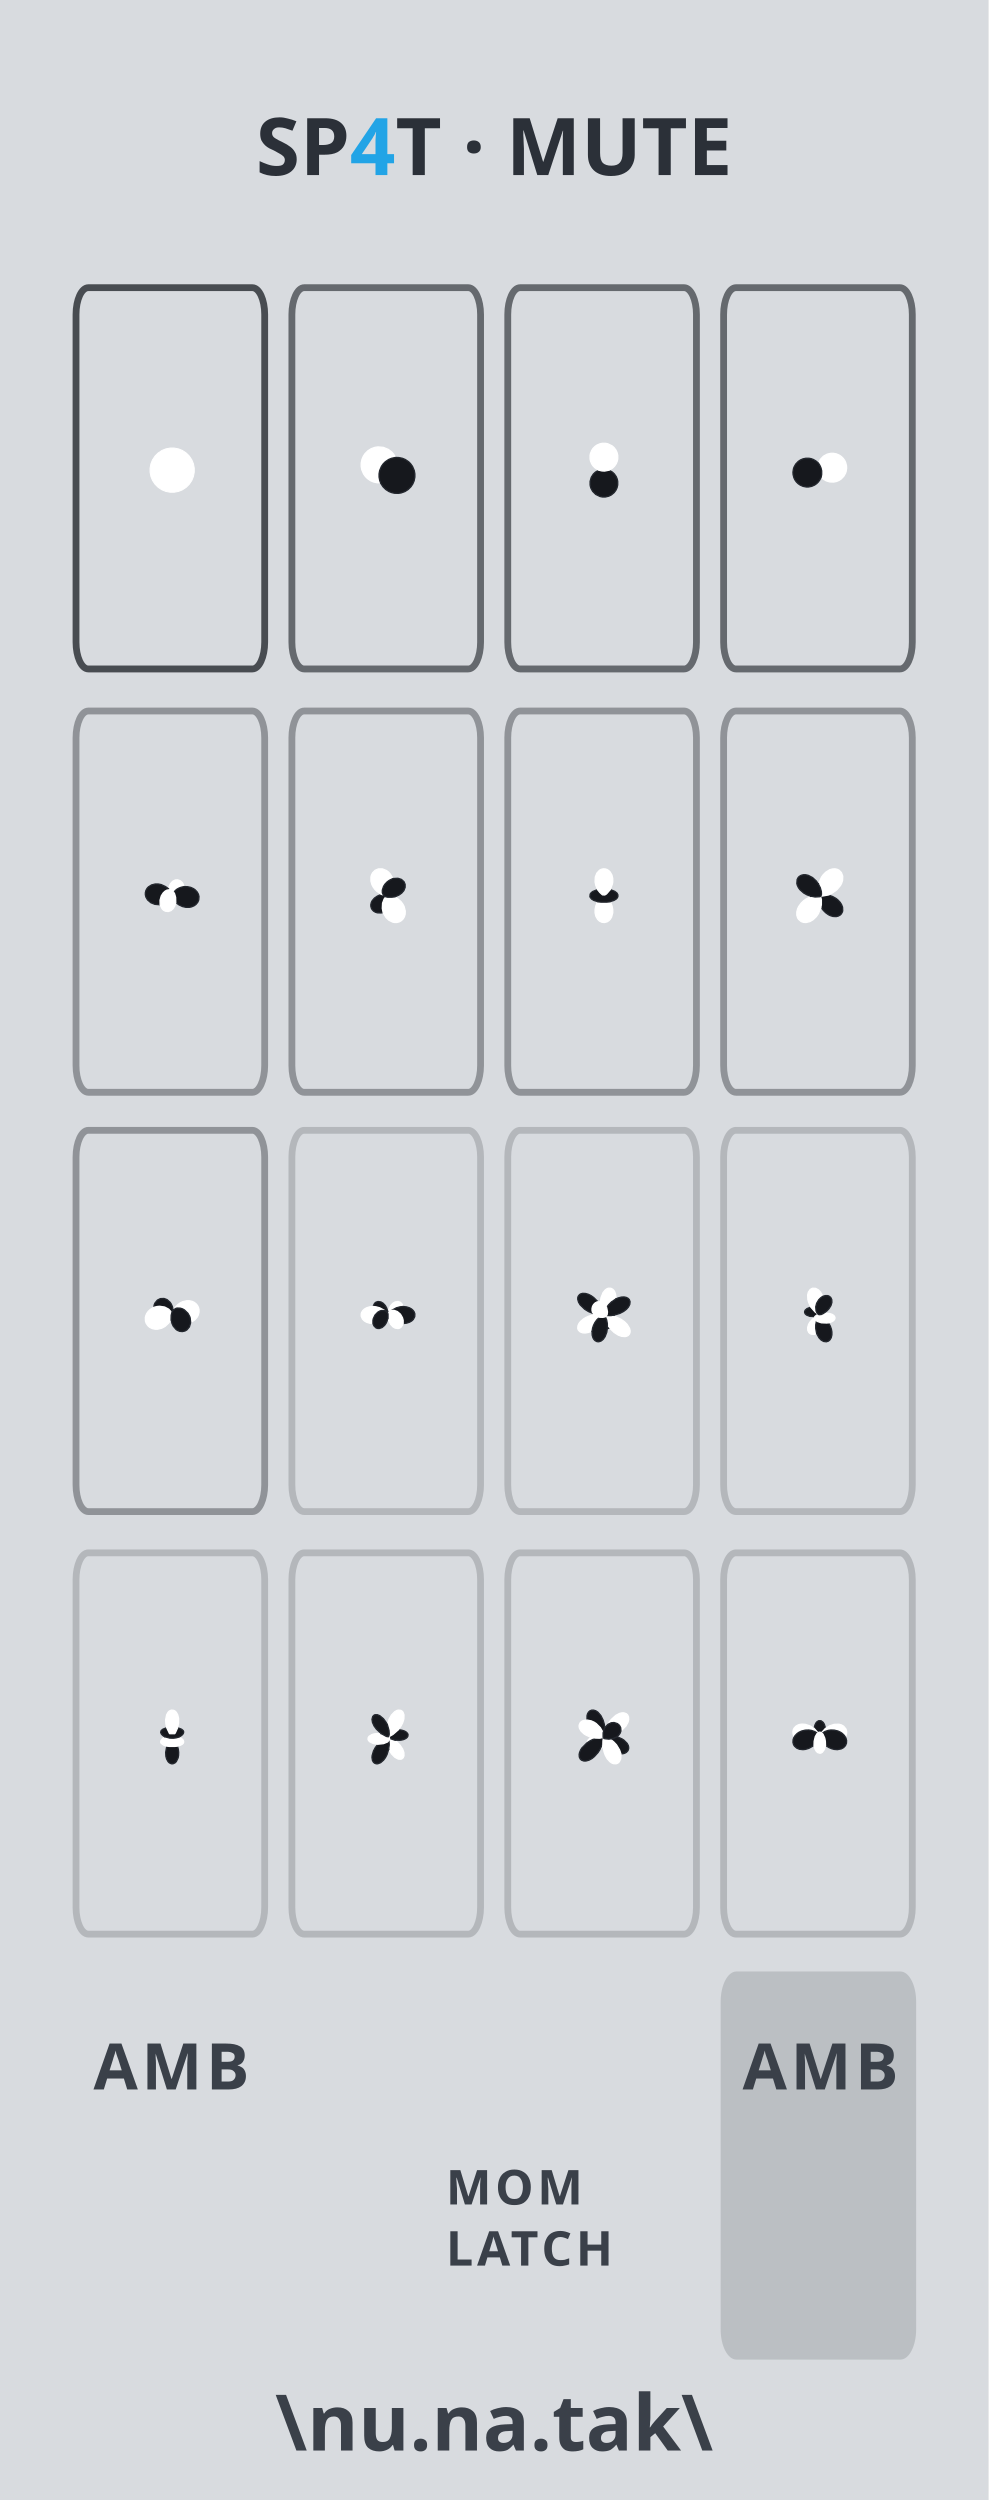
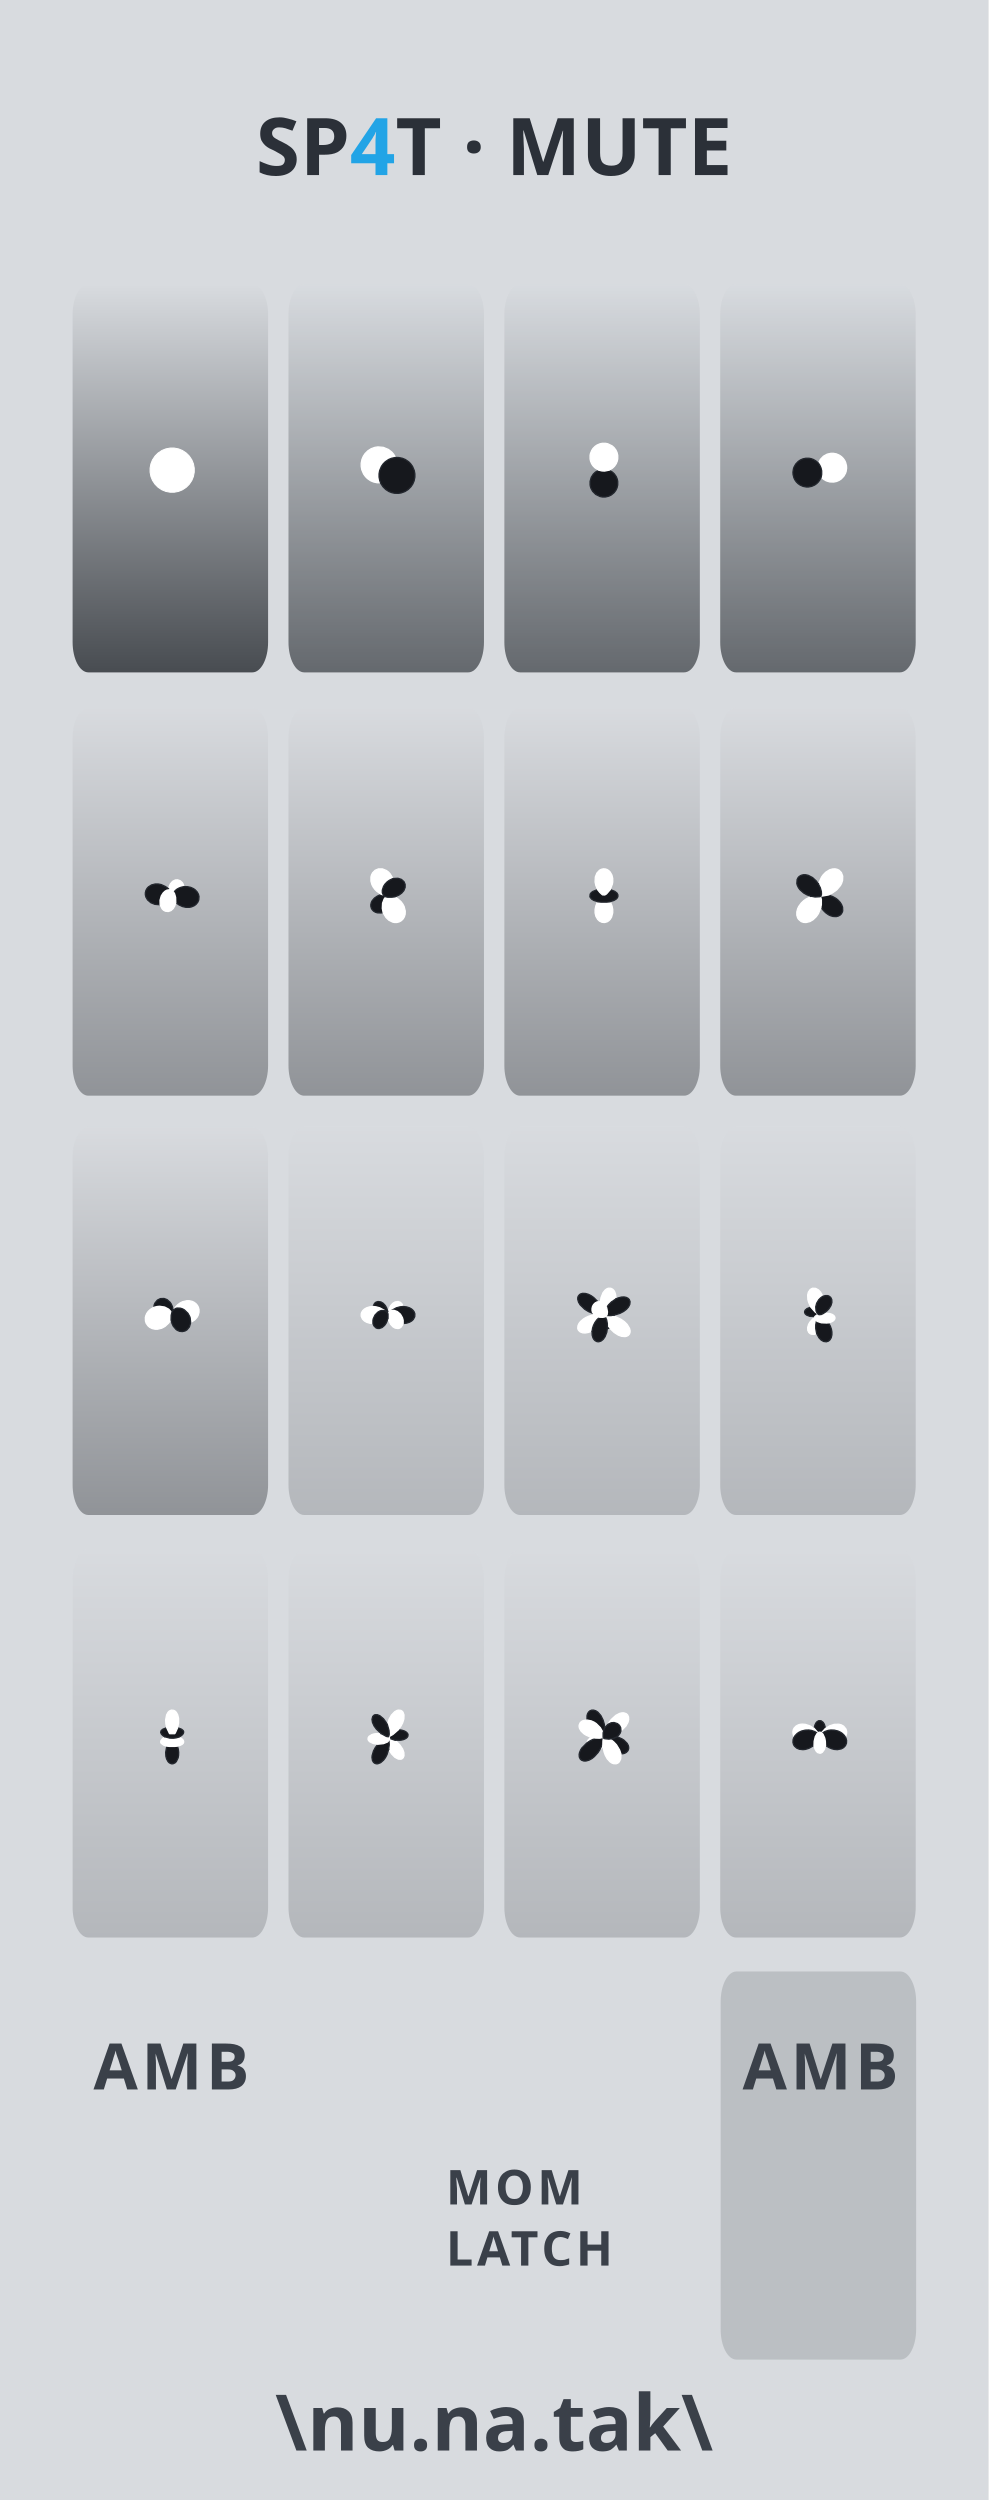
<svg xmlns="http://www.w3.org/2000/svg" version="1.1" width="50.8mm" height="128.5mm" viewBox="0 0 50.8 128.5" id="svg49">
  <defs id="harmonicGradients">
-     
-     
+     <linearGradient id="cell-g1" gradientUnits="userSpaceOnUse" x1="0" y1="14.612" x2="0" y2="34.56">
+       <stop offset="0" stop-color="#d8dbdf" />
+       <stop offset="1" stop-color="#484c51" />
+     </linearGradient>
+     <linearGradient id="cell-g2" gradientUnits="userSpaceOnUse" x1="0" y1="36.371" x2="0" y2="56.319">
+       <stop offset="0" stop-color="#d8dbdf" />
+       <stop offset="1" stop-color="#484c51" />
+     </linearGradient>
+     <linearGradient id="cell-g3" gradientUnits="userSpaceOnUse" x1="0" y1="57.923" x2="0" y2="77.871">
+       <stop offset="0" stop-color="#d8dbdf" />
+       <stop offset="1" stop-color="#484c51" />
+     </linearGradient>
+     <linearGradient id="cell-g4" gradientUnits="userSpaceOnUse" x1="0" y1="79.641" x2="0" y2="99.589">
+       <stop offset="0" stop-color="#d8dbdf" />
+       <stop offset="1" stop-color="#484c51" />
+     </linearGradient>
  </defs>
  <defs id="component-defs">
    
    
    
    
    
  </defs>
  <g id="panel">
    <rect id="background" x="0" y="0" width="50.8" height="128.5" fill="#d8dbdf" />
    <rect style="fill:#bbbfc3;stroke:none" id="rect138" width="10.048" height="19.948" x="37.042" y="101.335" rx="0.809" ry="1.552" />
-     <rect style="opacity:0.5;fill:none;stroke:#484c51;stroke-width:0.35" id="rect129" width="9.698" height="19.598" x="3.907" y="58.098" rx="0.634" ry="1.377" />
-     <rect style="opacity:0.25;fill:none;stroke:#484c51;stroke-width:0.35" id="rect126" width="9.698" height="19.598" x="37.194" y="58.098" rx="0.634" ry="1.377" />
-     <rect style="opacity:0.5;fill:none;stroke:#484c51;stroke-width:0.35" id="rect130" width="9.698" height="19.598" x="37.194" y="36.546" rx="0.634" ry="1.377" />
-     <rect style="opacity:0.25;fill:none;stroke:#484c51;stroke-width:0.35" id="rect125" width="9.698" height="19.598" x="37.194" y="79.816" rx="0.634" ry="1.377" />
-     <rect style="opacity:0.25;fill:none;stroke:#484c51;stroke-width:0.35" id="rect124" width="9.698" height="19.598" x="26.099" y="79.816" rx="0.634" ry="1.377" />
-     <rect style="opacity:0.25;fill:none;stroke:#484c51;stroke-width:0.35" id="rect123" width="9.698" height="19.598" x="15.003" y="79.816" rx="0.634" ry="1.377" />
-     <rect style="opacity:0.25;fill:none;stroke:#484c51;stroke-width:0.35" id="rect122" width="9.698" height="19.598" x="3.907" y="79.816" rx="0.634" ry="1.377" />
-     <rect style="opacity:0.25;fill:none;stroke:#484c51;stroke-width:0.35" id="rect127" width="9.698" height="19.598" x="26.099" y="58.098" rx="0.634" ry="1.377" />
-     <rect style="opacity:0.5;fill:none;stroke:#484c51;stroke-width:0.35" id="rect131" width="9.698" height="19.598" x="26.099" y="36.546" rx="0.634" ry="1.377" />
-     <rect style="opacity:0.25;fill:none;stroke:#484c51;stroke-width:0.35" id="rect128" width="9.698" height="19.598" x="15.003" y="58.098" rx="0.634" ry="1.377" />
-     <rect style="opacity:0.5;fill:none;stroke:#484c51;stroke-width:0.35" id="rect132" width="9.698" height="19.598" x="15.003" y="36.546" rx="0.634" ry="1.377" />
+     <rect style="opacity:0.5;fill:url(#cell-g3);stroke:none" id="rect129" width="10.048" height="19.948" x="3.732" y="57.923" rx="0.809" ry="1.552" />
+     <rect style="opacity:0.25;fill:url(#cell-g3);stroke:none" id="rect126" width="10.048" height="19.948" x="37.019" y="57.923" rx="0.809" ry="1.552" />
+     <rect style="opacity:0.5;fill:url(#cell-g2);stroke:none" id="rect130" width="10.048" height="19.948" x="37.019" y="36.371" rx="0.809" ry="1.552" />
+     <rect style="opacity:0.25;fill:url(#cell-g4);stroke:none" id="rect125" width="10.048" height="19.948" x="37.019" y="79.641" rx="0.809" ry="1.552" />
+     <rect style="opacity:0.25;fill:url(#cell-g4);stroke:none" id="rect124" width="10.048" height="19.948" x="25.924" y="79.641" rx="0.809" ry="1.552" />
+     <rect style="opacity:0.25;fill:url(#cell-g4);stroke:none" id="rect123" width="10.048" height="19.948" x="14.828" y="79.641" rx="0.809" ry="1.552" />
+     <rect style="opacity:0.25;fill:url(#cell-g4);stroke:none" id="rect122" width="10.048" height="19.948" x="3.732" y="79.641" rx="0.809" ry="1.552" />
+     <rect style="opacity:0.25;fill:url(#cell-g3);stroke:none" id="rect127" width="10.048" height="19.948" x="25.924" y="57.923" rx="0.809" ry="1.552" />
+     <rect style="opacity:0.5;fill:url(#cell-g2);stroke:none" id="rect131" width="10.048" height="19.948" x="25.924" y="36.371" rx="0.809" ry="1.552" />
+     <rect style="opacity:0.25;fill:url(#cell-g3);stroke:none" id="rect128" width="10.048" height="19.948" x="14.828" y="57.923" rx="0.809" ry="1.552" />
+     <rect style="opacity:0.5;fill:url(#cell-g2);stroke:none" id="rect132" width="10.048" height="19.948" x="14.828" y="36.371" rx="0.809" ry="1.552" />
    <text id="title" x="25.4" y="9" style="font-family:'Rounded Mplus 1c', 'Arial Rounded MT Bold', sans-serif;font-weight:bold;font-size:4.1px;text-anchor:middle;fill:#2b3038">
      <tspan id="tspan1">SP<tspan fill="#22a4e6" id="title-accent">4</tspan>T · MUTE</tspan>
    </text>
    <text x="8.707" y="107.4" id="text43" style="font-weight:600;font-size:3.3px;font-family:'Barlow Condensed', 'Arial Narrow', sans-serif;letter-spacing:0.2;text-anchor:middle;fill:#3a4049">
      <tspan id="tspan2" x="8.807" y="107.4">AMB</tspan>
    </text>
    <text x="42.072" y="107.4" id="text46" style="font-weight:600;font-size:3.3px;font-family:'Barlow Condensed', 'Arial Narrow', sans-serif;letter-spacing:0.2;text-anchor:middle;fill:#3a4049">
      <tspan id="tspan85" x="42.172" y="107.4">AMB</tspan>
    </text>
    <text id="brand" x="25.4" y="125.958" font-family="'Rounded Mplus 1c', 'Arial Rounded MT Bold', sans-serif" font-size="4" font-weight="700" text-anchor="middle" fill="#3a4049">\nu.na.tak\</text>
    <g fill-rule="evenodd" stroke-width="2.2" stroke-linejoin="round" id="g4-59" transform="matrix(0.03,0,0,0.03,18.44835,44.5379)">
      <path d="M 38.02,79.63 31.6,79.42 28.18,78.35 24.97,76.42 22.51,73.75 21.22,71.4 20.37,67.97 v -2.78 l 0.85,-3.64 1.5,-2.99 3.75,-4.39 4.92,-3.42 6.63,-3 h 1.28 l 2.14,0.86 3.21,2.78 1.61,0.54 -3,3.63 -2.78,7.28 -0.43,8.98 1.71,7.06 z" id="path1-83" style="fill:#16181d;stroke:#23272e" />
      <path d="m 41.44,48.61 -3.21,-0.86 -2.99,-1.92 -4.92,-3.64 -2.89,-2.89 -3,-4.06 -2.14,-4.07 -1.71,-5.99 v -7.27 l 0.86,-3.21 1.92,-3.85 4.39,-4.39 5.56,-2.35 h 7.06 l 6.85,2.78 3.42,2.57 2.89,3.1 4.71,7.91 -0.54,0.75 -5.56,2.36 -3.85,2.78 -3.75,3.96 -2.35,3.63 -2.14,6.42 v 4.5 z" id="path2-0" style="fill:#ffffff;stroke:#ffffff" />
      <path d="M 65.19,95.89 H 60.7 l -3,-0.64 -6.42,-3.21 -5.02,-4.81 -4.71,-7.92 -1.5,-7.49 0.43,-8.98 2.78,-7.28 2.89,-3.53 3.21,0.64 h 6.84 l 5.35,-0.64 5.57,3.64 5.24,4.81 2.99,4.07 2.14,4.06 1.93,7.71 -0.22,5.56 -1.28,4.28 -2.14,3.64 -2.89,2.88 -3.63,2.14 z" id="path3-90" style="fill:#ffffff;stroke:#ffffff" />
      <path d="m 56.2,52.67 h -6.84 l -3,-0.64 -2.78,-1.28 -1.82,-1.82 -1.71,-4.06 v -4.5 l 2.14,-6.42 2.35,-3.63 3.75,-3.96 3.85,-2.78 6.2,-3 8.56,-0.43 5.99,1.93 4.39,3.96 1.92,4.49 v 5.35 l -2.13,5.35 -3.75,4.38 -4.49,3.21 -7.06,3.21 z" id="path4-7" style="fill:#16181d;stroke:#23272e" />
    </g>
-     <rect style="opacity:0.5;fill:none;stroke:#484c51;stroke-width:0.35" id="rect133" width="9.698" height="19.598" x="3.907" y="36.546" rx="0.634" ry="1.377" />
+     <rect style="opacity:0.5;fill:url(#cell-g2);stroke:none" id="rect133" width="10.048" height="19.948" x="3.732" y="36.371" rx="0.809" ry="1.552" />
    <g fill-rule="evenodd" stroke-width="2.2" stroke-linejoin="round" id="g4-9" transform="matrix(0.03,0,0,0.03,40.63998,44.54135)">
      <path d="m 78.06,85.77 -5.52,-0.24 -4.6,-1.37 -3.22,-1.61 -4.83,-3.46 -4.02,-4.02 -2.77,-3.91 -1.15,-0.69 0.93,-11.73 -0.47,-3.68 -1.26,-4.03 0.92,-0.69 h 4.83 l 8.74,-1.83 0.92,0.91 5.29,1.85 5.75,3.21 2.99,2.3 4.25,4.49 2.31,3.68 1.83,4.6 0.24,6.21 -0.47,1.84 -1.84,3.45 -1.95,1.95 -3.22,1.84 z" id="path1-67" style="fill:#16181d;stroke:#23272e" />
      <path d="m 54.14,50.58 -2.19,-0.35 0.93,-2.76 -0.69,-6.9 -2.07,-5.98 -2.31,-4.14 v -1.38 l 5.07,-11.04 2.99,-4.14 4.25,-4.26 6.67,-4.14 4.83,-1.38 4.37,-0.23 3.45,0.69 3.45,1.61 4.02,4.03 2.31,6.21 -0.24,7.13 -1.6,5.06 -2.07,3.91 -6.33,7.47 -7.36,5.29 -5.06,2.31 -0.92,0.92 z" id="path2-89" style="fill:#ffffff;stroke:#ffffff" />
      <path d="m 26.31,95.89 -4.14,-0.23 -4.14,-1.38 -4.48,-3.8 -1.62,-2.53 -1.38,-4.6 V 77.6 l 1.38,-5.29 1.84,-3.91 4.37,-5.98 4.26,-4.03 3.45,-2.52 7.36,-3.68 0.92,-0.92 1.84,-0.24 5.75,1.16 h 5.98 l 3.45,-0.92 1.5,5.17 v 8.97 l -0.92,4.14 0.22,1.15 -0.68,0.69 -3.68,9.2 -3.68,5.29 -5.41,5.18 -5.52,3.22 z" id="path3-7" style="fill:#ffffff;stroke:#ffffff" />
      <path d="m 50,51.73 -8.28,0.46 -5.75,-1.16 -1.84,0.24 -0.92,-0.93 -5.29,-1.83 -5.75,-3.23 -6.33,-5.63 -2.53,-3.45 -2.07,-4.37 -0.69,-2.76 0.47,-6.9 1.83,-3.45 1.96,-1.95 3.22,-1.85 3.68,-0.92 h 3.91 l 4.37,0.92 7.59,3.91 6.33,5.87 2.75,3.91 1.15,0.69 v 1.15 l 2.99,5.75 1.85,6.67 0.23,4.6 -0.93,2.99 z" id="path4-5" style="fill:#16181d;stroke:#23272e" />
    </g>
    <g fill-rule="evenodd" stroke-width="2.2" stroke-linejoin="round" id="g4-52" transform="matrix(0.03,0,0,0.03,7.35283,66.09235)">
      <path d="m 49.14,46 -4.11,-5.18 -3.24,-2.37 -4.75,-2.16 -8.64,-1.3 -5.61,0.65 -4.54,1.51 0.76,-4.43 1.3,-3.24 4.21,-5.07 5.18,-2.59 6.26,-0.22 5.19,1.94 5.07,4.43 1.94,2.81 2.16,4.75 1.3,6.05 -1.51,1.94 z" id="path1-4" style="fill:#16181d;stroke:#23272e" />
      <path d="m 81.75,62.85 -0.33,-4.86 -1.51,-5.61 -3.02,-5.4 -4.21,-4.43 -4.76,-3.02 -5.18,-1.52 h -4.32 l -5.07,1.84 2.37,-3.67 3.35,-3.56 4.32,-3.24 4.32,-2.16 7.13,-1.73 h 4.31 l 4.97,1.08 3.24,1.51 3.24,2.38 2.48,2.91 1.73,3.24 1.08,4.1 v 4.54 l -1.51,5.4 -1.94,3.45 -3.78,4.21 z" id="path2-9" style="fill:#ffffff;stroke:#ffffff" />
      <path d="M 24.95,74.3 H 20.63 L 15.66,73.22 11.34,71.06 8.43,68.57 5.4,64.25 4.11,60.37 3.89,54.54 l 0.65,-3.03 1.73,-4.1 2.59,-3.67 3.56,-3.35 5.62,-3.46 5.83,-1.51 4.53,-0.43 8.64,1.3 6.91,3.67 4.43,4.86 0.65,1.94 -0.87,3.67 v 6.48 l -4.1,6.7 -6.37,5.93 -5.61,3.03 z" id="path3-4" style="fill:#ffffff;stroke:#ffffff" />
      <path d="M 67.49,78.4 62.74,77.97 58.64,76.24 56.48,74.73 51.62,69 49.46,64.25 48.6,59.93 l -0.65,-0.86 0.21,-8.64 1.52,-6.05 1.94,-2.8 0.11,-0.97 0.43,0.43 4.32,-2.59 1.94,-0.44 5.62,0.22 3.88,1.3 3.03,1.72 5.94,5.73 3.02,5.4 0.86,2.59 0.87,7.99 -2.16,7.34 -4.21,5.08 -3.24,1.94 z" id="path4-47" style="fill:#16181d;stroke:#23272e" />
    </g>
    <g fill-rule="evenodd" stroke-width="2.2" stroke-linejoin="round" id="g6" transform="matrix(0.03,0,0,0.03,18.4482,66.0952)">
      <path d="m 50,48.16 -0.1,-4.54 0.78,-0.77 1.35,-4.64 2.32,-4.25 3.77,-4.16 3.86,-2.32 5.03,-0.77 3.67,1.16 2.61,2.22 1.74,3.09 0.48,2.23 -6.76,0.77 -7.73,2.71 -8.89,5.41 -1.45,1.83 z" id="path1-9" style="fill:#ffffff;stroke:#ffffff" />
      <path d="M 49.81,48.16 49.32,46.52 47.68,44.3 38.4,38.69 31.06,36.18 24.1,35.41 l 2.61,-5.51 2.42,-2.03 3.67,-1.16 5.02,0.77 3.87,2.32 3.77,4.16 2.32,4.25 1.35,4.64 0.77,0.77 z" id="path2-55" style="fill:#16181d;stroke:#23272e" />
      <path d="M 23.91,64.59 17.92,63.82 13.08,62.27 9.41,60.15 6.03,56.76 3.9,51.93 v -4.06 l 0.78,-2.51 1.93,-3.09 2.8,-2.61 3.67,-2.13 4.84,-1.54 5.99,-0.78 5.22,0.58 6.57,1.74 8.12,4.45 h -4.45 l -3.48,0.97 -4.44,2.7 -2.81,2.8 -2.12,3.1 -1.94,4.63 -0.58,2.71 z" id="path3-6" style="fill:#ffffff;stroke:#ffffff" />
      <path d="m 75.9,64.59 -0.1,-5.7 -0.58,-2.71 -1.93,-4.63 -2.13,-3.1 -2.8,-2.8 -4.44,-2.7 -3.48,-0.97 -4.64,0.39 0.19,-0.39 8.12,-4.45 6.57,-1.74 5.22,-0.58 5.99,0.78 4.83,1.54 3.67,2.13 2.61,2.42 1.74,2.51 1.16,3.28 -0.19,4.84 -2.51,4.83 -2.81,2.61 -3.67,2.12 -4.83,1.55 z" id="path4-1" style="fill:#16181d;stroke:#23272e" />
      <path d="M 67.01,73.1 61.98,72.32 58.12,70 54.35,65.85 51.64,60.63 50.68,56.96 49.9,56.18 v -7.92 l 1.94,-3.67 2.99,-2.03 2.13,-0.58 h 3.48 l 5.41,1.93 5.31,4.54 3.48,6 1.16,4.44 v 5.8 l -0.77,1.93 -3,4.35 -2.51,1.55 z" id="path5" style="fill:#ffffff;stroke:#ffffff" />
      <path d="M 34.73,73.1 31.64,72.9 29.13,71.94 25.74,68.55 24,64.69 v -5.8 l 0.58,-2.71 2.9,-6.18 4.74,-4.93 3.67,-2.12 2.51,-0.78 h 5.42 l 2.89,1.36 2.61,2.99 0.58,1.74 v 7.92 l -0.77,0.78 -0.97,3.67 -1.74,3.67 -2.31,3.29 -4.35,3.77 z" id="path6" style="fill:#16181d;stroke:#23272e" />
    </g>
    <g fill-rule="evenodd" stroke-width="2.2" stroke-linejoin="round" id="g8" transform="matrix(0.03,0,0,0.03,29.54431,66.09235)">
      <path fill="#16181d" stroke="#23272e" d="m 68.08,52.17 -1.37,-0.22 -3.55,-1.03 3.55,-0.58 z M 56.41,73 l -0.57,-0.57 0.11,-5.84 4.01,5.61 -0.35,0.57 z" id="path1-5" />
      <path d="m 54.58,37.07 -2.86,-4.92 -2.86,-2.86 -2.75,-1.6 -2.17,-0.58 0.91,-6.63 3.43,-8.7 3.78,-4.69 2.52,-1.83 2.74,-1.15 h 4.35 l 3.21,1.61 2.17,2.17 1.6,2.75 1.37,4.57 0.46,6.87 -7.66,5.38 -4.92,4.92 z" id="path2-91" style="fill:#ffffff;stroke:#ffffff" />
      <path d="M 17.96,80.78 13.61,80.55 9.26,78.95 6.4,76.32 5.49,74.49 5.03,72.66 l 0.46,-4.58 1.83,-3.89 2.52,-3.2 4.92,-4.24 4.12,-2.52 5.03,-2.28 8.24,-2.52 h 0.91 l 4.35,2.97 4.58,1.15 0.34,0.34 -4.8,4.58 -3.21,4.57 -2.74,5.73 -2.29,8.92 -6.07,2.18 z" id="path3-3" style="fill:#ffffff;stroke:#ffffff" />
      <path d="m 86.16,86.96 -5.95,-0.46 -5.72,-2.06 -7.1,-4.57 -6.29,-6.07 -5.26,-7.32 -0.92,-7.1 -2.4,-6.75 2.06,-1.6 7.78,-0.23 5.95,1.37 11.21,5.27 5.72,4.12 4.47,4.46 4.12,6.87 0.91,3.66 v 2.74 l -0.91,2.98 -2.18,2.63 -2.52,1.37 z" id="path4-8" style="fill:#ffffff;stroke:#ffffff" />
      <path d="M 31.23,47.37 23.45,44.16 16.82,40.04 9.15,32.61 6.4,28.03 5.03,23.22 v -2.74 l 0.69,-2.52 2.4,-3.09 2.52,-1.37 2.97,-0.69 4.81,0.23 4.8,1.37 4.58,2.29 4.58,3.21 7.21,7.2 -4.69,2.18 -2.64,2.63 -1.83,3.2 -0.91,3.67 v 3.43 z" id="path5-8" style="fill:#16181d;stroke:#23272e" />
      <path d="m 62.13,51.03 -7.44,-0.11 0.92,-2.06 0.45,-4.12 -0.45,-3.89 -1.15,-3.67 3.44,-4.8 4.92,-4.92 6.86,-4.58 0.92,-1.14 0.45,0.45 2.75,-1.37 5.95,-1.6 4.58,-0.23 3.66,0.69 3.2,1.6 2.18,2.17 1.37,3.66 -0.46,4.58 -2.28,4.58 -3.55,4 -4.81,3.67 -6.64,3.43 -8.69,2.52 -0.92,0.68 -1.6,-0.23 z" id="path6-9" style="fill:#16181d;stroke:#23272e" />
      <path d="m 41.07,95.89 -2.97,-0.23 -3.2,-1.61 -2.18,-2.17 -1.6,-2.75 -1.37,-4.57 -0.23,-6.18 -0.46,-0.46 0.69,-0.92 0.68,-4.57 1.6,-4.81 2.29,-4.58 3.21,-4.57 4.46,-4.47 h 5.72 l 4.58,-1.14 2.4,5.61 1.15,6.41 v 7.55 l 0.45,0.68 -0.68,0.92 -0.69,5.26 -2.97,7.78 -3.21,4.58 -3.55,2.86 z" id="path7" style="fill:#16181d;stroke:#23272e" />
      <path d="m 47.71,54 -5.49,-0.22 -6.18,-2.06 -3.78,-2.41 0.46,-0.45 -2.52,-3.89 -0.68,-2.75 v -3.43 l 0.91,-3.67 1.83,-3.2 2.64,-2.63 3.43,-1.83 4.8,-0.46 0.46,-0.46 0.46,0.69 3.43,1.14 4.24,3.78 2.97,5.49 1.37,7.1 -0.68,4.8 -2.18,2.86 -1.83,0.92 z" id="path8-4" style="fill:#ffffff;stroke:#ffffff" />
    </g>
    <g fill-rule="evenodd" stroke-width="2.2" stroke-linejoin="round" id="g6-3" transform="matrix(0.03,0,0,0.03,40.63953,66.09235)">
      <path d="m 40.4,83.1 -4.8,-0.2 -2,-0.8 -2.5,-2.1 -1.8,-3.8 -0.2,-4.8 1.6,-5.4 2.2,-3.8 4.9,-5.5 3.2,-2.4 0.9,3.5 2.2,2.2 -1.2,7 v 5.8 l 1.8,8.8 z" id="path1-95" style="fill:#ffffff;stroke:#ffffff" />
      <path d="m 41.2,53.1 -0.4,-0.4 -8,-0.4 -5.6,-2.2 -2.3,-2.1 -1,-2.2 v -2 l 1,-2.2 3.1,-2.7 6.8,-2.6 2.9,4.1 4.1,4.3 6.7,4.7 -2.5,0.1 -2,0.8 z m 17.4,-6 -3.1,0.5 3,-1.6 z" id="path2-17" style="fill:#16181d;stroke:#23272e" />
      <path d="m 46.4,48.1 -4.6,-3.4 -7.3,-8.3 -3.6,-7.8 -1.4,-5 -0.4,-7.8 1.2,-5 3.3,-4.7 3.8,-2 5.4,0.2 4.8,2.6 3.7,3.9 3.8,7 -3.7,2.7 -3.3,3.3 -2.2,3.2 -2.2,5 -0.8,4 0.2,5.4 1,3.2 z" id="path3-45" style="fill:#ffffff;stroke:#ffffff" />
      <path d="m 61.2,95.9 -4.8,-0.6 -4.2,-2.4 -3.7,-3.9 -4,-7.2 -1.6,-9 V 67 l 1.3,-6.9 4.4,2.2 5.2,1.2 11.7,-0.1 -0.4,0.4 3,5.4 1.8,5.2 0.8,4.6 v 5 l -1.2,5 -2.2,3.6 -2.5,2.1 z" id="path4-14" style="fill:#16181d;stroke:#23272e" />
      <path d="m 61.6,63.7 -9,-0.4 -7.2,-2.4 -3.5,-3.1 -0.8,-2.2 0.2,-2.8 3.5,-2.9 7.2,-0.6 3.2,-1.6 3.6,-0.8 8.2,0.6 3.8,1.2 2.6,1.6 1.5,1.5 1,2.2 v 2 l -1,2.2 -1.9,1.9 -2.8,1.6 -4.6,1.6 z" id="path5-6" style="fill:#ffffff;stroke:#ffffff" />
      <path d="m 52.6,49.1 -4,0.4 -1.6,-1 -1.9,-2.1 -1.6,-3.4 -0.6,-7 1.6,-6.2 3.6,-6 3.3,-3.3 3.6,-2.6 4.4,-1.2 h 3.8 l 2.2,0.6 3.3,2.5 1.8,3.8 0.2,4.8 -1.6,5.4 -3.4,5.4 -3.7,3.9 -5.8,4.2 z" id="path6-0" style="fill:#16181d;stroke:#23272e" />
    </g>
    <g fill-rule="evenodd" stroke-width="2.2" stroke-linejoin="round" id="g4-3" transform="matrix(0.03,0,0,0.03,7.35268,87.78223)">
      <path d="m 51.42,95.9 h -3.05 l -3.46,-1.63 -2.14,-2.14 -2.44,-4.48 -1.22,-4.47 -0.41,-6.72 1.94,-11.09 5.09,0.81 13.73,-0.51 -0.2,1.02 1.22,4.27 0.61,5.5 -0.2,5.29 -0.81,4.07 -3.06,6.31 -2.14,2.14 z" id="path1-22" style="fill:#16181d;stroke:#23272e" />
      <path d="m 54.07,66.18 h -8.34 l -5.5,-0.61 -4.88,-1.63 -4.38,-3.15 -0.82,-2.04 0.41,-2.44 2.75,-3.56 4.27,-2.85 5.7,1.63 4.89,0.61 5.9,-0.21 8.35,-2.03 5.59,4.37 1.22,2.04 0.41,2.24 -0.81,2.24 -1.53,1.52 -2.85,1.63 -4.88,1.63 z" id="path2-14" style="fill:#ffffff;stroke:#ffffff" />
      <path d="m 51.63,52.14 -5.9,-0.21 -7.33,-2.03 -1.02,0.2 -4.07,-3.05 -2.14,-2.34 -1.02,-2.65 0.82,-3.05 2.75,-2.34 6.71,-2.65 3.77,8.25 1.22,2.03 0.92,0.31 7.93,-0.21 5.09,-10.38 6.72,2.65 2.75,2.34 0.81,2.03 -0.2,1.84 -0.82,1.83 -2.13,2.34 -4.07,2.85 -5.91,1.63 z" id="path3-77" style="fill:#16181d;stroke:#23272e" />
      <path d="m 54.38,44.3 h -8.96 l -4.88,-10.18 -1.43,-6.51 -0.41,-7.12 1.63,-8.35 2.44,-4.48 2.14,-2.13 3.46,-1.63 4.28,0.41 2.23,1.22 2.14,2.13 2.44,4.48 1.43,5.9 v 7.94 l -1.63,8.14 -3.66,8.15 z" id="path4-0" style="fill:#ffffff;stroke:#ffffff" />
    </g>
    <g fill-rule="evenodd" stroke-width="2.2" stroke-linejoin="round" id="g6-9" transform="matrix(0.03,0,0,0.03,18.44835,87.78254)">
      <path d="m 72.05,88.05 -4.67,-0.21 -5.93,-3.18 -5.62,-5.83 -4.45,-7 -0.21,-2.54 0.84,-5.94 -0.42,-7.41 0.64,-1.06 0.31,-2.65 9.75,3.6 7.53,7.31 5.09,7.42 2.12,5.94 0.21,5.72 -1.48,3.39 -2.02,1.8 z" id="path1-57" style="fill:#ffffff;stroke:#ffffff" />
      <path d="m 62.51,55.83 -9.75,-3.39 -0.96,-2.02 -1.06,-0.84 2.65,-0.96 4.88,-2.97 5.51,-4.45 3.6,-3.81 6.15,0.85 4.66,1.48 3.18,1.91 2.02,2.22 0.85,2.12 -0.43,2.97 -1.48,2.12 -2.02,1.59 -3.6,1.7 -3.39,0.84 -3.18,0.43 -7.21,-0.21 z" id="path2-2" style="fill:#16181d;stroke:#23272e" />
      <path d="m 32.41,95.89 h -2.97 l -2.76,-1.06 -1.8,-1.59 -1.7,-2.96 -0.84,-5.09 0.21,-3.18 2.33,-8.06 3.18,-5.93 3.82,-4.88 -0.32,-0.74 6.99,-0.42 4.45,-0.85 4.88,-1.91 3.6,-3.18 0.53,7.31 -0.84,5.94 0.21,2.33 -0.85,0.85 -2.33,7.63 -2.76,5.3 -3.18,4.24 -4.98,4.35 z" id="path3-97" style="fill:#16181d;stroke:#23272e" />
      <path d="m 51.48,49.47 -0.74,-0.11 1.27,-4.24 -0.21,-5.08 -1.48,-6.57 -1.7,-4.03 v -1.49 l 0.64,-0.63 2.33,-7.63 4.03,-7.21 5.62,-5.83 3.81,-2.12 2.33,-0.64 4.45,0.43 2.12,1.27 1.59,1.8 1.7,4.67 -0.21,6.99 -2.12,6.78 -3.18,5.94 -3.82,4.88 0.21,0.42 -9.85,8.58 z" id="path4-6" style="fill:#ffffff;stroke:#ffffff" />
      <path d="m 31.98,62.4 -7.42,-1.27 -6.15,-2.97 -2.01,-2.22 -0.85,-2.12 0.43,-2.97 1.48,-2.12 4.56,-2.86 3.39,-1.06 4.24,-0.64 7.21,0.21 0.42,-0.42 7.84,4.24 2.55,1.06 3.18,0.42 0.95,0.74 0.64,1.49 -0.21,2.97 -3.29,3.71 -6.78,2.75 z" id="path5-82" style="fill:#ffffff;stroke:#ffffff" />
      <path d="m 50.42,49.68 -3.39,-0.63 -7.63,-4.24 -1.69,-0.43 -0.22,-0.85 -7.52,-6.88 -4.03,-5.52 -2.76,-6.14 -0.84,-5.3 1.27,-4.88 2.44,-2.44 1.69,-0.63 h 3.82 l 4.24,1.69 6.25,5.2 4.03,5.51 2.54,4.03 2.97,10.38 0.42,6.57 -0.63,3.18 z" id="path6-99" style="fill:#16181d;stroke:#23272e" />
    </g>
    <g fill-rule="evenodd" stroke-width="2.2" stroke-linejoin="round" id="g8-8" transform="matrix(0.03,0,0,0.03,29.54446,87.78284)">
      <path d="m 21.22,59.79 0.12,-1.77 1.41,-2.83 4.6,-4.84 9.56,1.54 -5.07,1.77 -5.67,2.83 z m 22.65,11.09 -0.36,-0.36 2.36,-4.48 2.24,-6.25 0.12,6.49 z" id="path1-3" style="fill:#ffffff;stroke:#ffffff" />
      <path d="m 79.25,79.13 -0.59,-0.35 -1.89,-6.61 -4.01,-7.07 -6.01,-6.73 -6.61,-4.95 5.43,-0.94 7.08,-3.07 8.25,3.77 3.31,2.13 5.54,5.54 1.89,3.54 0.7,2.83 v 2.83 l -1.18,3.3 -2.71,2.95 -3.07,1.65 -2.83,0.71 h -2.83 z" id="path2-7" style="fill:#16181d;stroke:#23272e" />
      <path d="M 48.58,42.81 46.11,37.5 43.75,33.96 36.79,27 33.25,24.64 28.06,22.28 20.39,20.75 20.87,20.28 v -6.84 l 0.94,-3.31 1.65,-2.83 2.48,-2.24 3.07,-1.18 h 3.3 l 3.77,1.18 3.54,2.36 5.07,5.78 3.78,7.55 2.12,7.31 0.47,4.01 0.71,0.71 -2.36,6.13 z" id="path3-12" style="fill:#16181d;stroke:#23272e" />
      <path d="m 79.25,39.5 -0.82,-6.25 -1.89,-3.3 -3.42,-2.95 -4.25,-1.65 -4.01,-0.24 -4.72,1.18 -3.06,1.89 -0.12,-0.35 5.42,-7.79 7.91,-7.19 6.37,-3.31 4.01,-0.94 h 3.54 l 4.01,1.42 2.24,2 1.65,3.54 0.23,4.48 -1.18,4.72 -3.53,6.37 z" id="path4-61" style="fill:#ffffff;stroke:#ffffff" />
      <path d="M 19.1,91.16 H 15.56 L 11.55,89.75 9.31,87.74 7.66,84.21 7.42,79.72 l 0.71,-3.3 1.89,-4.48 2.12,-3.3 8.61,-8.61 5.42,-3.54 5.67,-2.83 5.19,-1.89 5.89,0.24 5.66,-1.18 0.59,0.82 -0.7,2.6 -0.24,5.42 -0.94,2.83 -4.01,8.73 -3.31,5.19 -6.36,7.08 -4.13,3.42 -5.19,2.83 z" id="path5-7" style="fill:#16181d;stroke:#23272e" />
      <path d="m 70.76,95.88 -4.48,-0.23 -2.6,-0.95 -3.54,-2.36 -4.6,-5.07 -3.3,-5.9 -2.12,-5.89 -1.42,-7.79 -0.71,-0.71 0.24,-10.61 0.83,-4.6 4.48,1.65 h 6.37 l 3.3,2.12 3.54,2.83 4.6,4.84 5.42,8.96 2.36,7.08 -0.47,8.26 -2.36,4.95 -2.47,2.24 z" id="path6-6" style="fill:#ffffff;stroke:#ffffff" />
      <path d="m 42.92,52.01 -7.55,-0.24 -8.25,-1.42 -8.26,-3.77 -3.3,-2.12 -4.84,-4.6 -2.59,-4.49 -0.71,-2.83 v -2.83 l 1.65,-4.01 2.24,-2.24 3.07,-1.65 6.37,-0.94 7.31,1.41 5.19,2.36 3.54,2.36 6.96,6.96 4.72,8.49 v 8.26 z" id="path7-5" style="fill:#ffffff;stroke:#ffffff" />
      <path d="m 58.49,53.66 -7.07,-0.71 -1.66,-0.71 -1.29,-1.53 v -7.79 l 3.06,-9.9 0.59,0.11 4.72,-4.95 5.43,-2.6 4.95,-0.47 5.9,1.89 3.42,2.95 2.12,4.01 0.47,5.66 -1.41,3.77 -2.13,3.07 -3.18,3.19 -6.84,2.83 z" id="path8-0" style="fill:#16181d;stroke:#23272e" />
    </g>
    <g fill-rule="evenodd" stroke-width="2.2" stroke-linejoin="round" id="g6-4" transform="matrix(0.03,0,0,0.03,40.63983,87.77924)">
      <path d="M 53.07,42.66 51.1,41.79 h -2.41 l -1.98,0.87 -6.68,-7.12 1.54,-6.13 1.75,-3.51 2.08,-2.3 2.85,-1.53 3.94,0.22 3.61,2.74 1.98,3.28 1.97,6.58 v 0.65 z" id="path1-51" style="fill:#16181d;stroke:#23272e" />
      <path d="m 6.19,49.89 -1.2,-2.08 -1.1,-4.16 v -3.29 l 0.66,-2.85 1.31,-2.62 3.18,-3.4 3.94,-2.19 3.07,-0.88 3.72,-0.43 5.48,0.43 7.88,2.63 6.36,4.16 0.43,-0.21 6.9,7.77 -1.2,0.77 -4.38,-2.85 -6.79,-2.19 -3.51,-0.44 -7.23,0.44 -5.03,1.31 -4.6,2.19 -3.18,2.3 -3.29,3.29 z" id="path2-23" style="fill:#ffffff;stroke:#ffffff" />
      <path d="M 93.59,49.89 91.4,46.82 85.7,42 81.1,39.81 76.07,38.5 l -3.51,-0.44 -7.23,0.44 -6.79,2.19 -4.38,2.85 -1.2,-0.77 6.9,-7.77 0.44,0.21 6.35,-4.16 7.88,-2.63 8.11,-0.22 4.16,1.1 3.94,2.19 4.06,4.93 1.09,3.94 v 3.29 l -0.88,3.5 z" id="path3-72" style="fill:#ffffff;stroke:#ffffff" />
      <path d="m 21.09,71.8 -6.14,-0.66 -4.6,-1.97 -3.83,-3.4 -1.53,-2.41 -1.1,-3.94 0.22,-4.6 1.09,-3.29 2.41,-3.94 3.62,-3.61 2.85,-1.98 4.6,-2.19 6.35,-1.53 5.91,-0.22 4.6,0.66 5.7,1.97 4.16,2.63 0.33,0.33 -3.51,5.69 -1.53,5.26 -0.44,9.86 -9.09,5.14 -5.91,1.76 z" id="path4-41" style="fill:#16181d;stroke:#23272e" />
      <path d="m 80.01,71.8 -5.48,-0.44 -4.16,-1.1 -4.6,-1.97 -6.24,-3.83 -0.44,-9.86 -1.53,-5.26 -3.51,-5.69 0.33,-0.33 4.16,-2.63 5.7,-1.97 4.6,-0.66 5.91,0.22 6.35,1.53 4.6,2.19 2.85,1.98 3.62,3.61 2.63,4.38 1.09,4.16 -0.22,4.6 -1.75,4.17 -3.18,3.39 -3.94,2.19 z" id="path5-826" style="fill:#16181d;stroke:#23272e" />
      <path d="m 50.22,77.93 -3.94,-1.1 -2.3,-2.08 -2.41,-4.38 -1.54,-5.47 0.22,-7.45 1.97,-8.11 3.07,-5.25 3.4,-2.3 3.5,0.43 3.18,2.96 3.06,6.79 1.1,5.7 0.22,7.23 -1.97,6.57 -3.4,4.71 -2.19,1.31 z" id="path6-03" style="fill:#ffffff;stroke:#ffffff" />
    </g>
    <g fill-rule="evenodd" stroke-width="2.2" stroke-linejoin="round" id="g3-6" transform="matrix(0.03,0,0,0.03,29.54386,44.5409)">
      <path d="M 51.01,95.9 46.57,95.5 42.33,93.48 39.21,90.55 36.18,85.31 34.77,79.46 V 73.4 l 1.21,-5.85 3.13,-7.36 6.05,0.81 h 9.48 l 6.05,-0.81 3.13,7.36 1.21,5.85 v 5.85 l -2.02,7.47 -2.42,3.83 -2.32,2.32 -2.82,1.82 z" id="path1-838" style="fill:#ffffff;stroke:#ffffff" />
      <path d="m 54.64,61 h -9.48 l -6.26,-0.61 -0.6,-0.6 -5.45,-1.62 -4.03,-2.42 -2.53,-3.13 -0.4,-1.21 0.4,-4.23 1.92,-2.53 2.62,-2.01 8.07,-3.23 6.46,7.46 3.03,1.82 4.03,-0.2 4.54,-4.14 3.93,-4.94 7.67,3.02 3.73,2.93 1.62,3.03 v 3.02 l -1.01,2.22 -1.92,2.12 -4.03,2.42 -5.45,1.62 -0.61,0.6 z" id="path2-6" style="fill:#16181d;stroke:#23272e" />
      <path d="m 51.41,48.69 -4.03,-0.2 -4.54,-4.14 -3.84,-4.84 -3.02,-7.26 -1.21,-5.86 0.4,-8.47 2.62,-6.66 4.54,-4.94 3.03,-1.61 3.43,-0.81 3.63,0.2 3.03,1.01 2.82,1.82 2.32,2.32 3.03,5.24 1.41,5.85 v 6.05 l -0.6,3.64 -3.64,9.48 -6.35,7.36 z" id="path3-1" style="fill:#ffffff;stroke:#ffffff" />
    </g>
-     <rect style="opacity:0.8;fill:none;stroke:#484c51;stroke-width:0.35" id="rect134" width="9.698" height="19.598" x="37.194" y="14.787" rx="0.634" ry="1.377" />
-     <rect style="opacity:0.8;fill:none;stroke:#484c51;stroke-width:0.35" id="rect135" width="9.698" height="19.598" x="26.099" y="14.787" rx="0.634" ry="1.377" />
-     <rect style="opacity:0.8;fill:none;stroke:#484c51;stroke-width:0.35" id="rect136" width="9.698" height="19.598" x="15.003" y="14.787" rx="0.634" ry="1.377" />
-     <rect style="fill:none;stroke:#484c51;stroke-width:0.35" id="rect137" width="9.698" height="19.598" x="3.907" y="14.787" rx="0.634" ry="1.377" />
+     <rect style="opacity:0.8;fill:url(#cell-g1);stroke:none" id="rect134" width="10.048" height="19.948" x="37.019" y="14.612" rx="0.809" ry="1.552" />
+     <rect style="opacity:0.8;fill:url(#cell-g1);stroke:none" id="rect135" width="10.048" height="19.948" x="25.924" y="14.612" rx="0.809" ry="1.552" />
+     <rect style="opacity:0.8;fill:url(#cell-g1);stroke:none" id="rect136" width="10.048" height="19.948" x="14.828" y="14.612" rx="0.809" ry="1.552" />
+     <rect style="fill:url(#cell-g1);stroke:none" id="rect137" width="10.048" height="19.948" x="3.732" y="14.612" rx="0.809" ry="1.552" />
    <g fill-rule="evenodd" stroke-width="2.2" stroke-linejoin="round" id="g4-5" transform="matrix(0.03,0,0,0.03,7.35253,44.54089)">
      <path d="m 52.58,43.75 -3.37,-3.17 -1.99,-0.79 -2.57,-0.2 -0.7,-0.89 0.8,-4.36 1.98,-4.56 3.86,-4.47 4.76,-2.37 3.97,-0.2 4.36,1.58 3.47,3.08 1.19,1.78 1.98,5.35 -5.05,0.9 -5.36,2.18 -4.36,2.97 z" id="path1-8" style="fill:#ffffff;stroke:#ffffff" />
      <path d="M 29.38,65.56 20.26,64.77 13.32,62 7.67,57.14 4.89,52.38 3.9,48.41 v -3.57 l 0.99,-3.96 1.99,-3.57 2.28,-2.48 5.35,-3.37 6.15,-1.58 h 5.55 l 4.95,0.99 7.34,3.37 5.16,3.76 0.89,1.49 -3.67,0.89 -3.17,1.79 -3.08,2.87 -2.18,2.98 -1.78,3.57 -1.39,4.95 z" id="path2-8" style="fill:#16181d;stroke:#23272e" />
      <path d="m 79.15,69.93 h -5.56 l -6.14,-1.39 -6.15,-2.98 -5.45,-4.06 -0.2,-9.91 -1.19,-4.17 -1.98,-3.57 4.86,-4.66 3.76,-2.18 4.17,-1.58 5.15,-1.19 5.55,0.2 5.75,1.18 4.76,2.19 2.58,1.78 3.67,3.87 2.18,3.96 0.99,3.97 -0.4,5.75 -1.78,4.16 -3.07,3.67 -2.98,2.18 -4.56,1.98 z" id="path3-9" style="fill:#16181d;stroke:#23272e" />
      <path d="m 43.26,77.06 -5.16,-0.59 -3.17,-1.78 -2.28,-2.28 -3.37,-6.75 -0.2,-7.93 2.18,-7.53 3.37,-5.16 3.08,-2.87 3.17,-1.79 5.35,-0.79 4.17,1.79 3.47,4.65 1.98,6.75 0.2,9.12 -1.79,5.75 -2.57,4.36 -3.87,3.47 z" id="path4-4" style="fill:#ffffff;stroke:#ffffff" />
    </g>
    <g fill-rule="evenodd" stroke-width="2.2" stroke-linejoin="round" id="g2-7" transform="matrix(0.03,0,0,0.03,40.63953,22.66851)">
      <path d="m 73.72,70.32 -6.6,-0.21 -6.19,-1.85 -4.54,-2.69 -4.22,-4.02 1.03,-4.33 -0.21,-7.63 -1.65,-5.37 -3.71,-5.98 3.3,-6.81 5.26,-5.46 6.39,-3.51 6.6,-1.44 h 3.92 l 5.37,1.03 5.15,2.27 3.51,2.47 2.99,2.99 2.48,3.51 1.65,3.51 1.44,5.57 0.21,4.12 -0.83,5.57 -1.03,3.1 -2.89,5.15 -4.43,4.65 -3.72,2.47 -4.33,1.86 z" id="path1-0" style="fill:#ffffff;stroke:#ffffff" />
      <path d="M 30.61,78.78 H 26.69 L 21.33,77.74 16.17,75.48 12.66,73 9.67,70.01 7.2,66.5 5.55,63 4.1,57.43 3.9,53.3 l 0.82,-5.57 1.03,-3.09 2.89,-5.16 4.44,-4.64 3.71,-2.48 4.33,-1.85 4.95,-1.03 h 5.16 l 3.51,0.61 4.12,1.45 4.54,2.68 4.23,3.61 2.47,3.92 1.86,4.12 1.24,5.16 v 6.19 l -0.83,4.74 -2.68,5.16 -2.27,3.1 -2.78,2.78 -3.51,2.48 -5.16,2.26 z" id="path2-4" style="fill:#16181d;stroke:#23272e" />
    </g>
    <g fill-rule="evenodd" stroke-width="2.2" stroke-linejoin="round" id="g2-0" transform="matrix(0.03,0,0,0.03,29.54386,22.66851)">
      <path d="m 52.59,95.9 h -5.38 l -3.98,-0.8 -7.37,-3.58 -5.28,-5.28 -2.78,-4.98 -1,-2.98 -0.6,-2.99 v -6.17 l 1.99,-6.97 3.59,-5.58 3.48,-3.28 4.39,-2.59 0.79,-1 8.17,1.79 4.58,-0.2 6.17,-1.59 0.8,1 4.38,2.59 3.28,3.08 3.19,4.58 1.79,4.38 0.8,3.79 v 6.17 l -1.2,4.98 -1.99,4.18 -2.99,3.98 -4.68,3.89 -4.38,2.19 z" id="path1-6" style="fill:#16181d;stroke:#23272e" />
      <path d="M 51.19,51.49 46.61,51.29 40.64,49.9 34.27,45.72 30.98,42.23 28.79,38.85 27,34.47 26.2,30.68 v -6.17 l 0.6,-2.99 2.19,-5.37 2.19,-3.39 3.69,-3.68 3.18,-2.19 5.18,-2.19 3.98,-0.8 h 5.38 l 3.98,0.8 7.37,3.58 3.29,2.89 3.18,4.18 1.99,4.18 1.2,4.98 v 6.17 l -0.8,3.79 -1.79,4.38 -2.99,4.38 -3.48,3.29 -5.38,3.38 z" id="path2-5" style="fill:#ffffff;stroke:#ffffff" />
    </g>
    <g fill-rule="evenodd" stroke-width="2.2" stroke-linejoin="round" id="g2-3" transform="matrix(0.03,0,0,0.03,18.4491,22.66941)">
      <path d="M 36.89,71.46 H 31.24 L 25.07,70.17 20.19,68.12 14.54,64.26 11.32,61.05 7.98,56.42 4.9,49.23 3.87,43.58 v -5.66 l 1.29,-6.42 2.31,-5.4 3.08,-4.63 4.76,-4.75 5.65,-3.6 6.43,-2.31 5.14,-0.77 9.25,0.77 8.73,3.6 6.04,4.75 2.83,3.34 3.34,5.4 -1.16,0.64 -5.91,1.03 -6.68,3.08 -3.85,2.83 -3.47,3.47 -3.09,4.37 -3.08,7.19 -1.03,5.66 0.26,7.71 z" id="path1-85" style="fill:#ffffff;stroke:#ffffff" />
      <path d="m 67.22,89.7 -6.43,-0.25 -4.62,-1.03 -4.63,-1.8 -5.65,-3.6 -4.76,-4.75 -4.36,-6.68 0.25,-0.52 -1.28,-2.82 -1.29,-6.43 v -5.65 l 1.03,-5.66 3.08,-7.19 3.09,-4.37 3.47,-3.47 5.65,-3.85 4.88,-2.06 7.2,-1.54 5.65,0.25 6.17,1.29 4.88,2.06 5.66,3.85 3.21,3.21 3.34,4.63 3.08,7.19 1.03,5.66 v 5.65 l -1.28,6.43 -2.32,5.39 -3.08,4.63 -4.75,4.75 -5.66,3.6 -6.42,2.31 z" id="path2-1" style="fill:#16181d;stroke:#23272e" />
    </g>
    <path d="m 8.952,25.3 h -0.205 l -0.224,-0.043 -0.2,-0.081 -0.2,-0.134 -0.15,-0.15 -0.134,-0.2 -0.081,-0.2 -0.043,-0.224 v -0.205 l 0.043,-0.224 0.081,-0.2 0.134,-0.2 0.15,-0.15 0.2,-0.134 0.2,-0.081 0.224,-0.043 h 0.205 l 0.224,0.043 0.2,0.081 0.2,0.134 0.15,0.15 0.134,0.2 0.081,0.2 0.043,0.224 v 0.205 l -0.043,0.224 -0.081,0.2 -0.134,0.2 -0.15,0.15 -0.2,0.134 -0.2,0.081 z" id="path1-2" style="fill:#ffffff;fill-rule:evenodd;stroke:#ffffff;stroke-width:0.054;stroke-linejoin:round" />
    <text x="11.687" y="71.358" id="text118" style="font-weight:600;font-size:2.469px;font-family:'Barlow Condensed', 'Arial Narrow', sans-serif;letter-spacing:0.2;text-anchor:start;fill:#3a4049" transform="translate(11.24,41.951)">
      <tspan id="tspan5">MOM</tspan>
    </text>
    <text x="11.687" y="74.501" id="text119" style="font-weight:600;font-size:2.469px;font-family:'Barlow Condensed', 'Arial Narrow', sans-serif;letter-spacing:0.2;text-anchor:start;fill:#3a4049" transform="translate(11.24,41.951)">
      <tspan id="tspan4">LATCH</tspan>
    </text>
  </g>
  <g id="components" style="display:none">
    <circle id="ambi-output" cx="42.043" cy="114" r="4.013" fill="#0000ff" />
    <circle id="ambi-input" cx="8.756" cy="114" r="4.013" fill="#00ff00" />
    <circle id="ch14-mute-input" cx="19.852" cy="94.73" r="4.013" fill="#00ff00" />
    <circle id="ch13-mute-input" cx="8.756" cy="94.73" r="4.013" fill="#00ff00" />
    <circle id="ch16-mute-input" cx="42.043" cy="94.73" r="4.013" fill="#00ff00" />
    <circle id="ch15-mute-input" cx="30.948" cy="94.73" r="4.013" fill="#00ff00" />
    <circle id="ch10-mute-input" cx="19.852" cy="73.128" r="4.013" fill="#00ff00" />
    <circle id="ch9-mute-input" cx="8.756" cy="73.128" r="4.013" fill="#00ff00" />
    <circle id="ch12-mute-input" cx="42.043" cy="73.128" r="4.013" fill="#00ff00" />
    <circle id="ch11-mute-input" cx="30.948" cy="73.128" r="4.013" fill="#00ff00" />
    <circle id="ch6-mute-input" cx="19.852" cy="51.607" r="4.013" fill="#00ff00" />
    <circle id="ch5-mute-input" cx="8.756" cy="51.607" r="4.013" fill="#00ff00" />
    <circle id="ch8-mute-input" cx="42.043" cy="51.607" r="4.013" fill="#00ff00" />
    <circle id="ch7-mute-input" cx="30.948" cy="51.607" r="4.013" fill="#00ff00" />
    <circle id="ch2-mute-input" cx="19.852" cy="29.747" r="4.013" fill="#00ff00" />
    <circle id="ch1-mute-input" cx="8.756" cy="29.747" r="4.013" fill="#00ff00" />
    <circle id="ch4-mute-input" cx="42.043" cy="29.747" r="4.013" fill="#00ff00" />
    <circle id="ch3-mute-input" cx="30.948" cy="29.747" r="4.013" fill="#00ff00" />
    <circle id="trigger-mode-switch" cx="19.852" cy="114.001" r="2.279" fill="#ff0000" />
    <circle id="ch1-mute-button" cx="8.757" cy="19.509" r="2.646" fill="#ff0000" />
    <circle id="ch2-mute-button" cx="19.852" cy="19.509" r="2.646" fill="#ff0000" />
    <circle id="ch3-mute-button" cx="30.948" cy="19.509" r="2.646" fill="#ff0000" />
    <circle id="ch4-mute-button" cx="42.044" cy="19.509" r="2.646" fill="#ff0000" />
    <circle id="ch5-mute-button" cx="8.757" cy="41.369" r="2.646" fill="#ff0000" />
    <circle id="ch6-mute-button" cx="19.852" cy="41.369" r="2.646" fill="#ff0000" />
    <circle id="ch7-mute-button" cx="30.948" cy="41.369" r="2.646" fill="#ff0000" />
    <circle id="ch8-mute-button" cx="42.044" cy="41.369" r="2.646" fill="#ff0000" />
    <circle id="ch9-mute-button" cx="8.757" cy="62.89" r="2.646" fill="#ff0000" />
    <circle id="ch10-mute-button" cx="19.852" cy="62.89" r="2.646" fill="#ff0000" />
    <circle id="ch11-mute-button" cx="30.948" cy="62.89" r="2.646" fill="#ff0000" />
    <circle id="ch12-mute-button" cx="42.044" cy="62.89" r="2.646" fill="#ff0000" />
    <circle id="ch13-mute-button" cx="8.757" cy="84.492" r="2.646" fill="#ff0000" />
    <circle id="ch14-mute-button" cx="19.852" cy="84.492" r="2.646" fill="#ff0000" />
    <circle id="ch15-mute-button" cx="30.948" cy="84.492" r="2.646" fill="#ff0000" />
    <circle id="ch16-mute-button" cx="42.044" cy="84.492" r="2.646" fill="#ff0000" />
    <circle id="ch1-led" cx="4.832" cy="15.831" r="0.567" fill="#ff00ff" />
    <circle id="ch2-led" cx="15.927" cy="15.831" r="0.567" fill="#ff00ff" />
    <circle id="ch3-led" cx="27.023" cy="15.831" r="0.567" fill="#ff00ff" />
    <circle id="ch4-led" cx="38.119" cy="15.831" r="0.567" fill="#ff00ff" />
    <circle id="ch5-led" cx="4.832" cy="37.668" r="0.567" fill="#ff00ff" />
    <circle id="ch6-led" cx="15.927" cy="37.668" r="0.567" fill="#ff00ff" />
    <circle id="ch7-led" cx="27.023" cy="37.668" r="0.567" fill="#ff00ff" />
    <circle id="ch8-led" cx="38.119" cy="37.668" r="0.567" fill="#ff00ff" />
    <circle id="ch9-led" cx="4.832" cy="59.2" r="0.567" fill="#ff00ff" />
    <circle id="ch10-led" cx="15.927" cy="59.2" r="0.567" fill="#ff00ff" />
    <circle id="ch11-led" cx="27.023" cy="59.2" r="0.567" fill="#ff00ff" />
    <circle id="ch12-led" cx="38.119" cy="59.2" r="0.567" fill="#ff00ff" />
    <circle id="ch13-led" cx="4.832" cy="80.961" r="0.567" fill="#ff00ff" />
    <circle id="ch14-led" cx="15.927" cy="80.961" r="0.567" fill="#ff00ff" />
    <circle id="ch15-led" cx="27.023" cy="80.961" r="0.567" fill="#ff00ff" />
    <circle id="ch16-led" cx="38.119" cy="80.961" r="0.567" fill="#ff00ff" />
  </g>
</svg>
